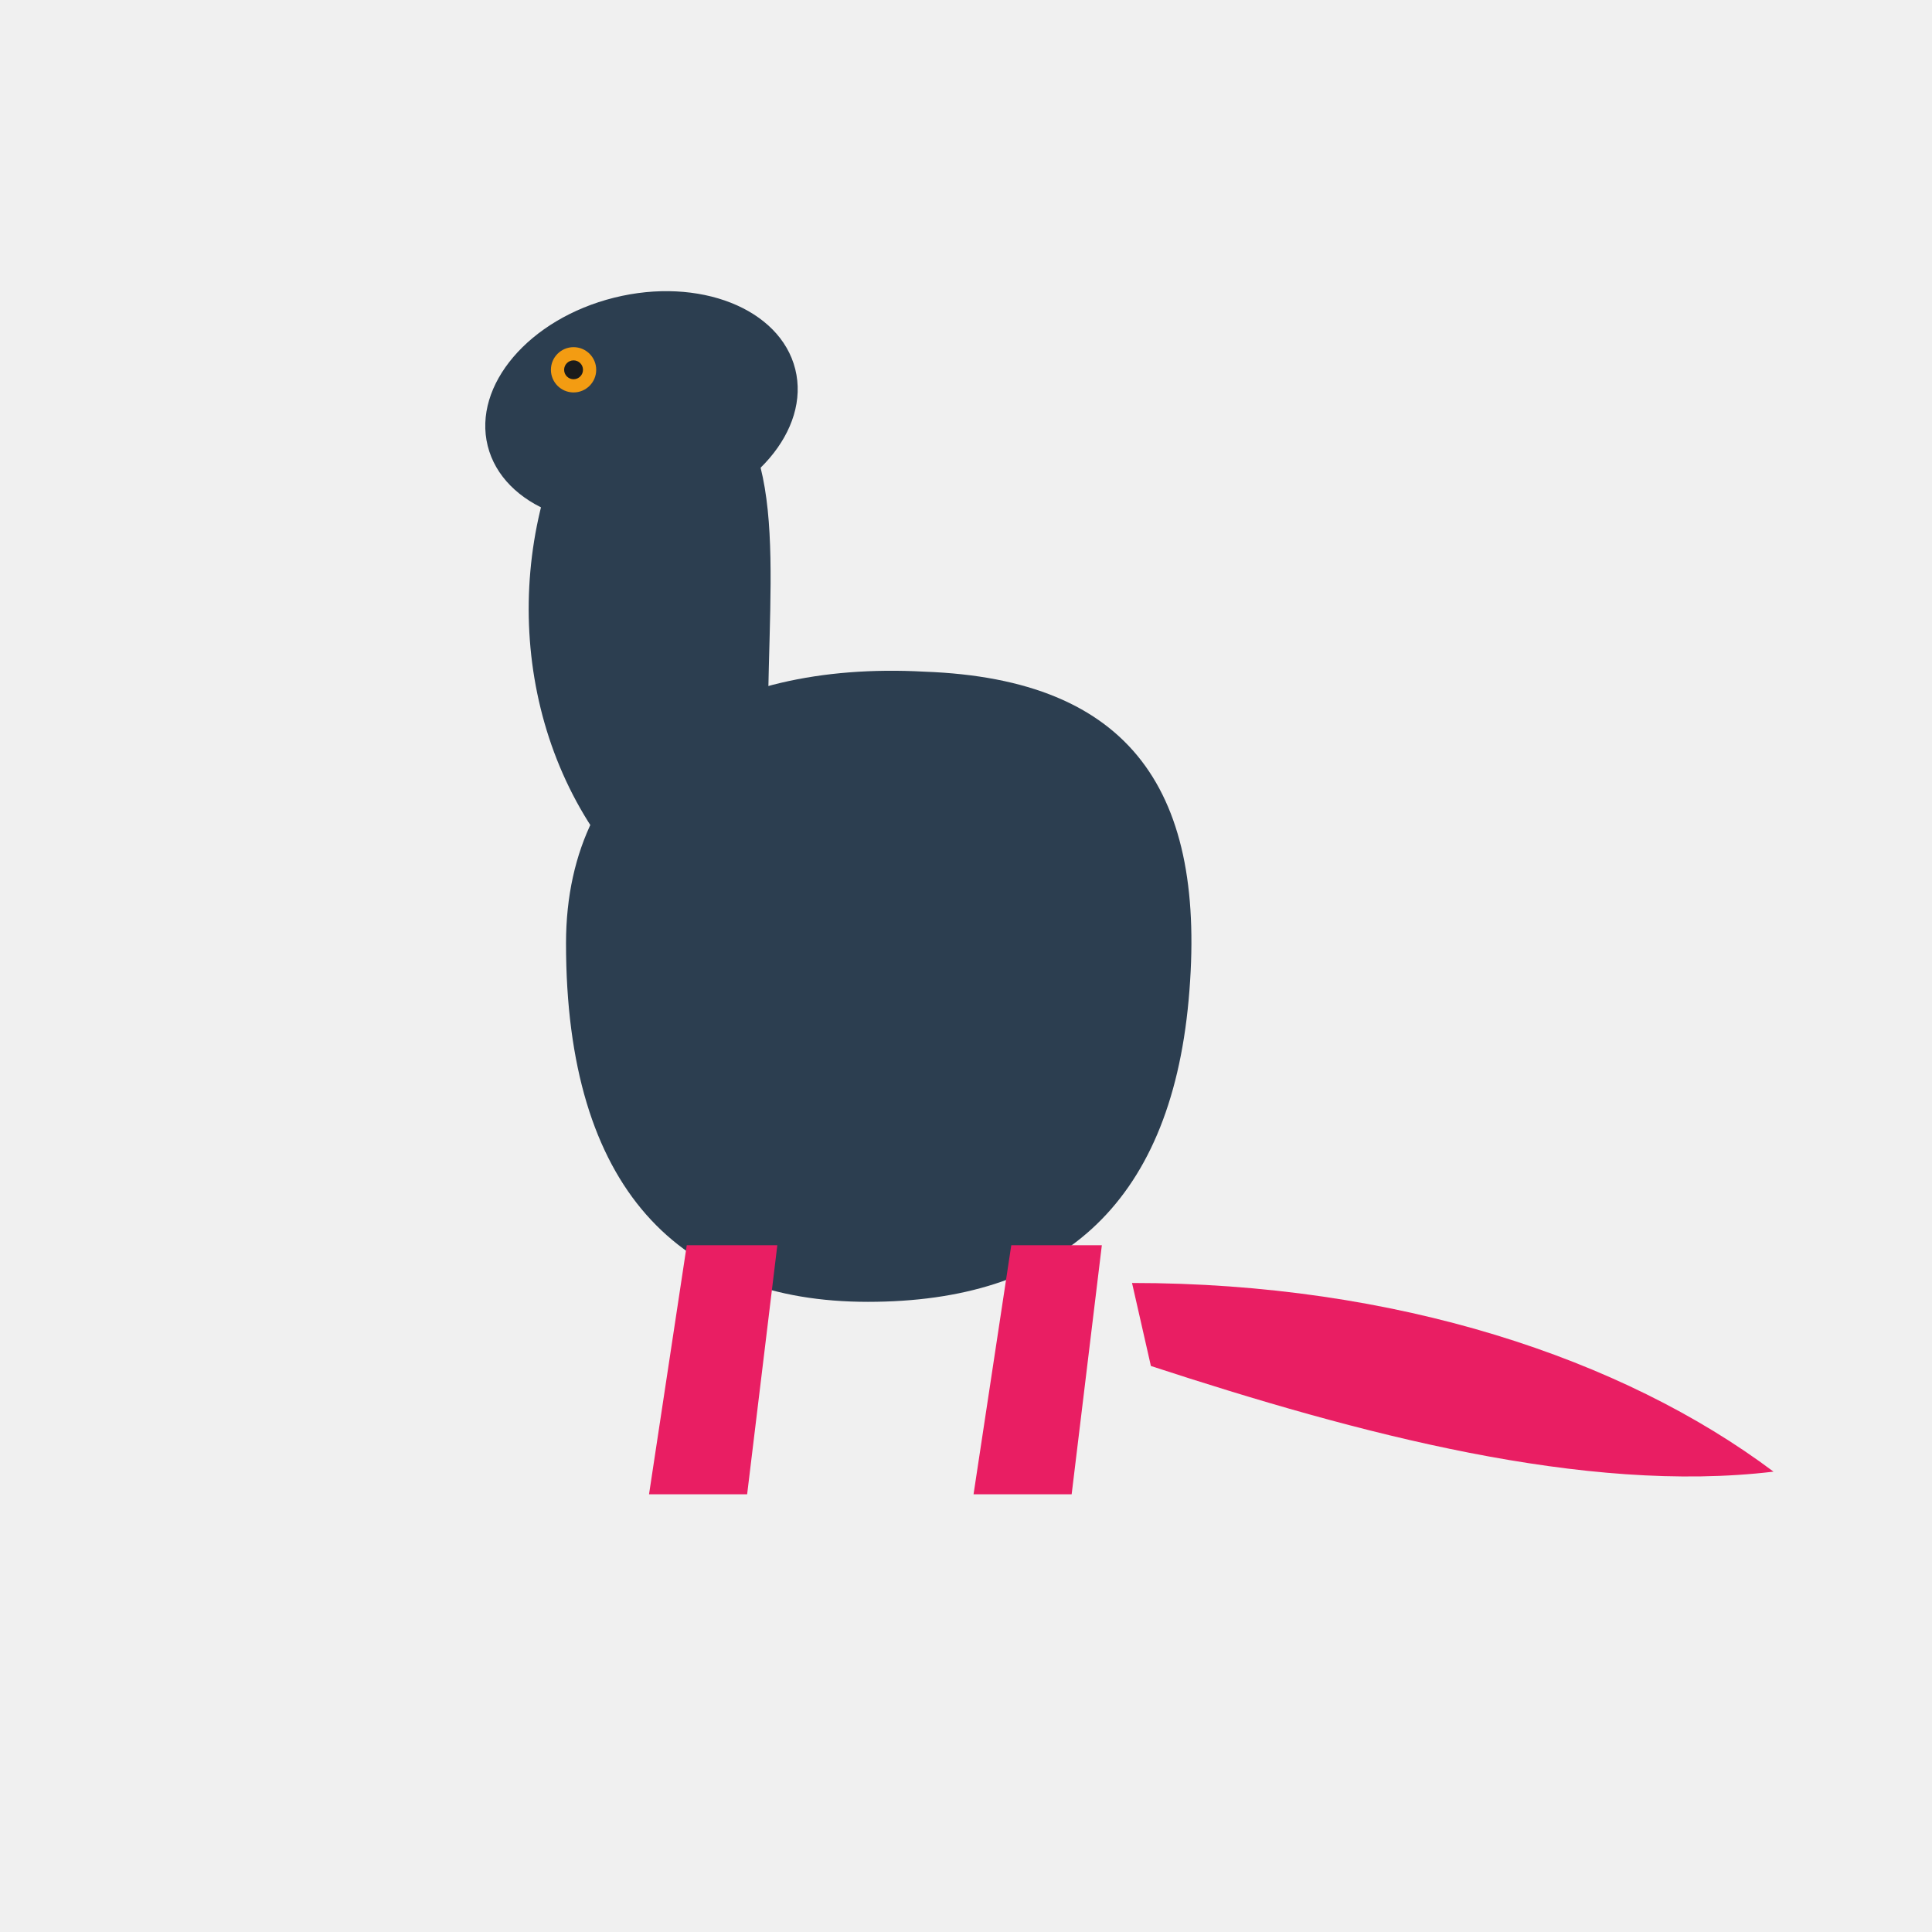
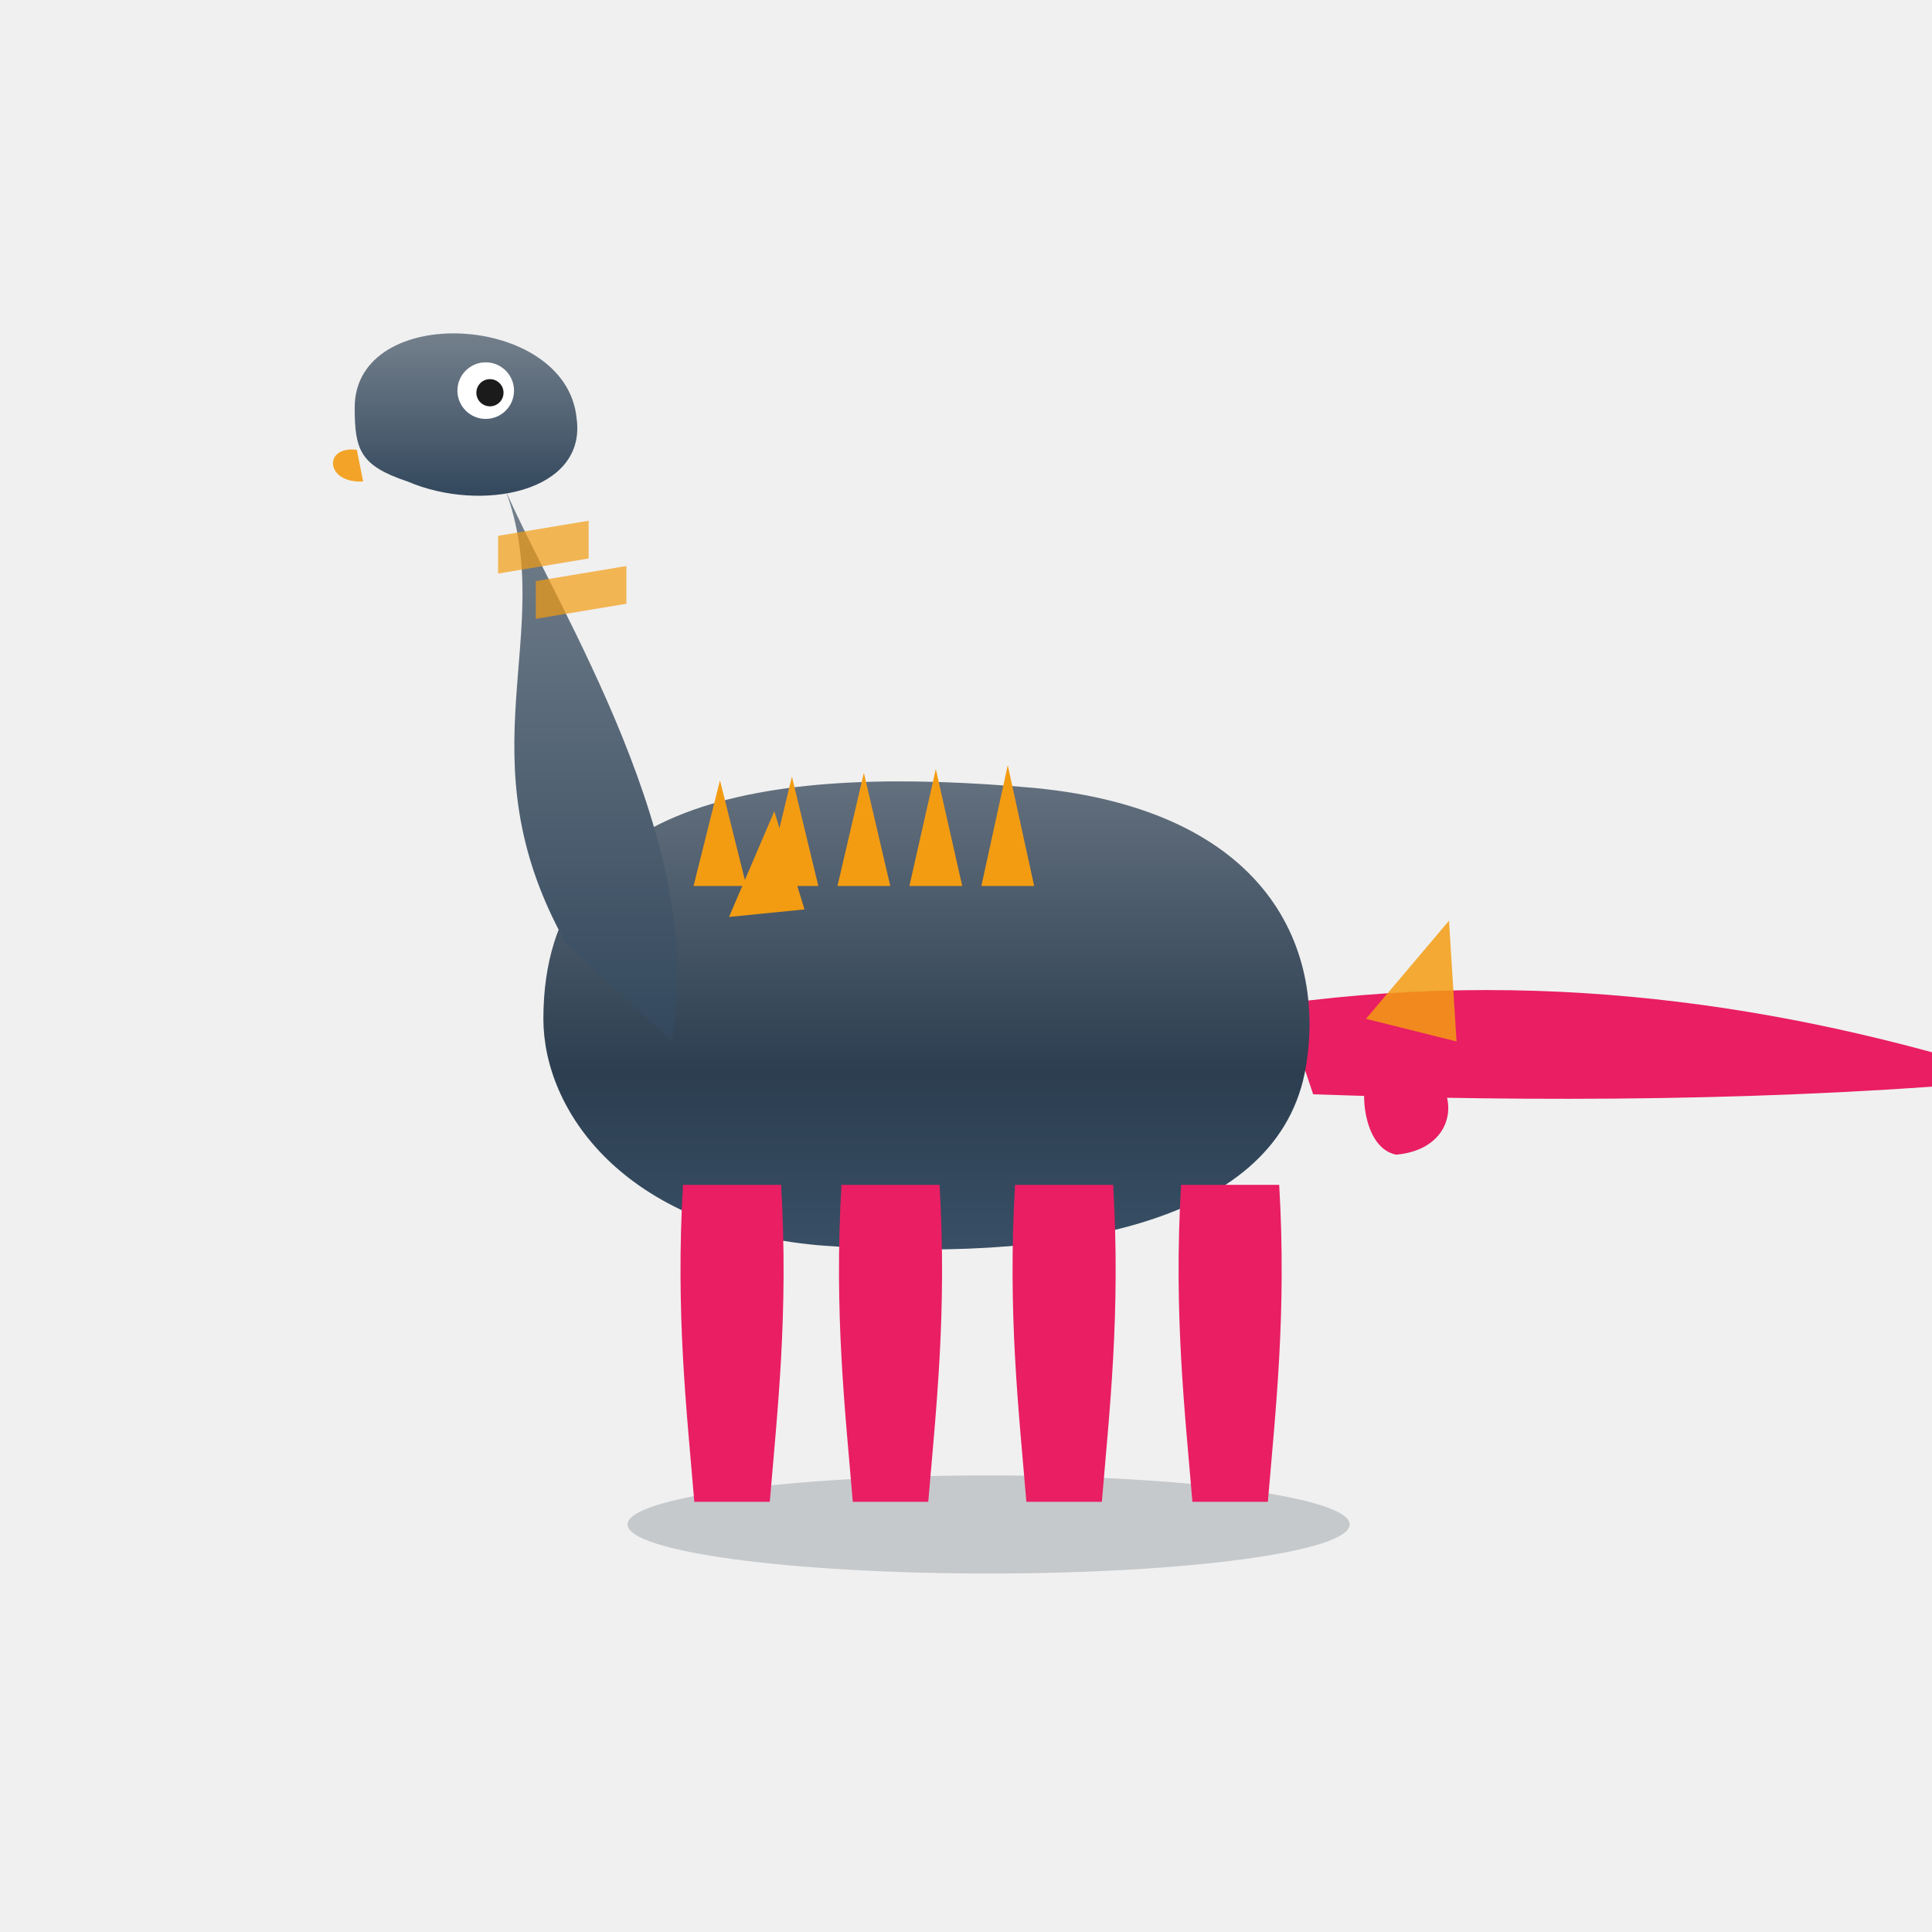
<svg xmlns="http://www.w3.org/2000/svg" viewBox="0 0 512 512" width="512" height="512" fill="none" role="img" aria-label="dino-diplodocus">
-   <g transform="translate(0 0) rotate(0 256 280)">
-     <path d="M300 340 C 370 340 430 360 470 390 C 420 396 360 380 305 362 Z" fill="#e91e63" />
-     <path d="M150 250 C 150 200 190 175 245 178 C 300 180 320 210 315 265 C 310 320 280 345 230 345 C 180 345 150 315 150 250 Z" fill="#2c3e50" />
-     <path d="M175 240 C 140 210 132 160 148 120 C 158 96 186 92 198 114 C 210 138 200 180 205 226 Z" fill="#2c3e50" />
-     <ellipse cx="170" cy="108" rx="42" ry="30" fill="#2c3e50" transform="rotate(-14 170 108)" />
-     <circle cx="152" cy="98" r="6" fill="#f39c12" />
-     <circle cx="152" cy="98" r="2.5" fill="#1b1b1b" />
-     <path d="M182 330 L 172 396 L 198 396 L 206 330 Z" fill="#e91e63" transform="translate(0 0)" />
-     <path d="M268 330 L 258 396 L 284 396 L 292 330 Z" fill="#e91e63" transform="translate(0 0)" />
+   <defs>
+     <linearGradient id="gb-dino-diplodocus" x1="0" y1="0" x2="0" y2="1">
+       <stop offset="0" stop-color="#63707e" />
+       <stop offset="0.62" stop-color="#2c3e50" />
+       <stop offset="1" stop-color="#384f66" />
+     </linearGradient>
+     <linearGradient id="gh-dino-diplodocus" x1="0" y1="0" x2="0" y2="1">
+       <stop offset="0" stop-color="#74808c" />
+       <stop offset="1" stop-color="#33485d" />
+     </linearGradient>
+   </defs>
+   <g transform="translate(0 0) rotate(0 248 270)">
+     <ellipse cx="262" cy="404" rx="95.68" ry="13" fill="#0b1b2a" fill-opacity="0.18" />
+     <path d="M 340 266 C 414 256, 480 268, 536 286 C 472 292, 406 292, 348 290 Z" fill="#e91e63" />
+     <path d="M 144 270 C 144 210, 206.4 202.8, 274 208.8 C 336.4 214.8, 352 252, 345.76 284.4 C 337.44 325.2, 279.2 334.8, 216.8 330 C 164.8 325.2, 144 294, 144 270 Z" fill="url(#gb-dino-diplodocus)" />
+     <path d="M 150 250 C 122 200, 148 168, 134 130 C 148 162, 188 224, 178 276 Z" fill="url(#gh-dino-diplodocus)" />
+     <path d="M 94 108 C 94 80, 150 82.8, 152.8 110.8 C 155.6 130.4, 127.6 136, 108 127.6 C 95.4 123.4, 94 119.2, 94 108 Z" fill="url(#gh-dino-diplodocus)" />
+     <path d="M 94.56 119.2 C 85.6 118.08, 86.16 128.16, 96.24 127.6 Z" fill="#f39c12" fill-opacity="0.9" />
+     <path d="M 121.22 103.52 a 7.5 7.5 0 1 0 15 0 a 7.5 7.5 0 1 0 -15 0 Z" fill="#ffffff" />
+     <path d="M 126.24 104.08 a 3.6 3.6 0 1 0 7.2 0 a 3.6 3.6 0 1 0 -7.2 0 Z" fill="#1b1b1b" />
+     <path d="M 181 314 C 179 348, 182 374, 184 398 L 204 398 C 206 374, 209 348, 207 314 Z" fill="#e91e63" />
+     <path d="M 223 314 C 221 348, 224 374, 226 398 L 246 398 C 248 374, 251 348, 249 314 Z" fill="#e91e63" />
+     <path d="M 269 314 C 267 348, 270 374, 272 398 L 292 398 C 294 374, 297 348, 295 314 Z" fill="#e91e63" />
+     <path d="M 313 314 C 311 348, 314 374, 316 398 L 336 398 C 338 374, 341 348, 339 314 Z" fill="#e91e63" />
+     <path d="M 183.8 234.8 L 190.8 206.8 L 197.8 234.8 Z" fill="#f39c12" />
+     <path d="M 202.867 234.8 L 209.867 205.8 L 216.867 234.8 Z" fill="#f39c12" />
+     <path d="M 221.933 234.8 L 228.933 204.8 L 235.933 234.8 Z" fill="#f39c12" />
+     <path d="M 241 234.8 L 248 203.8 L 255 234.8 Z" fill="#f39c12" />
+     <path d="M 260.067 234.8 L 267.067 202.8 L 274.067 234.8 Z" fill="#f39c12" />
+     <path d="M 132 142 L 156 138 L 156 148 L 132 152 Z" fill="#f39c12" fill-opacity="0.7" />
+     <path d="M 142 154 L 166 150 L 166 160 L 142 164 Z" fill="#f39c12" fill-opacity="0.7" />
+     <path d="M 364 282 C 386 276, 392 304, 370 306 C 360 304, 360 284, 364 282 Z" fill="#e91e63" />
+     <path d="M 193.2 243 L 205.2 215 L 213.2 241 Z" fill="#f39c12" />
+     <path d="M 362 270 L 384 244 L 386 276 Z" fill="#f39c12" fill-opacity="0.85" />
  </g>
</svg>
